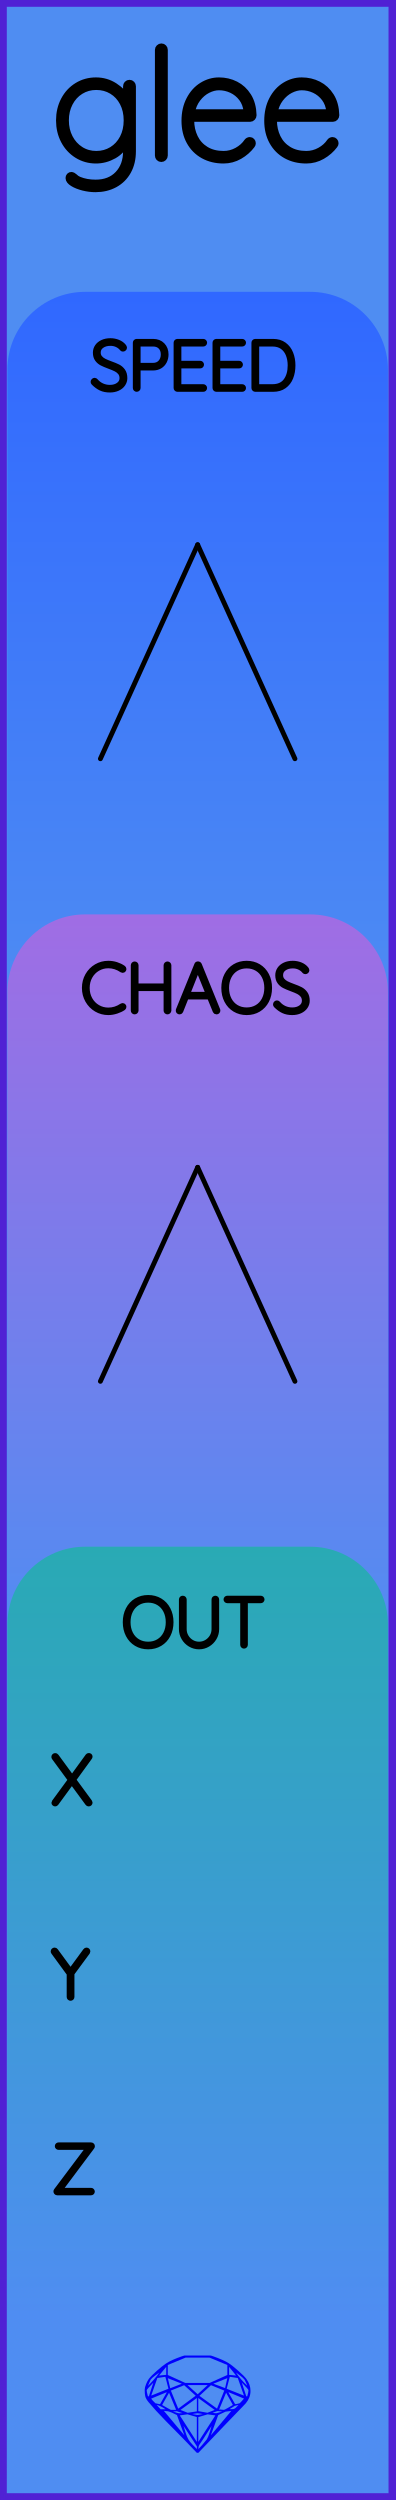
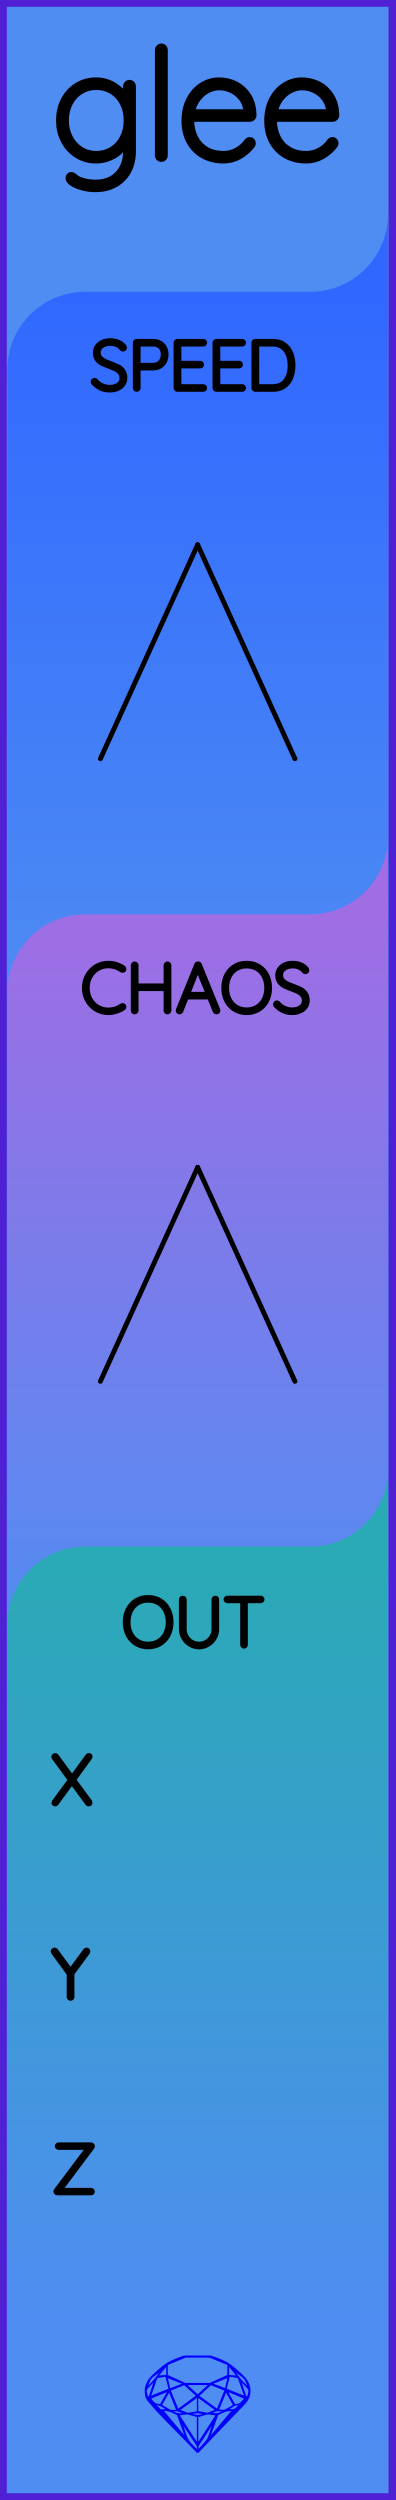
<svg xmlns="http://www.w3.org/2000/svg" width="20.32mm" height="128.50mm" viewBox="0 0 20.32 128.50">
  <g id="PanelLayer">
    <defs>
      <linearGradient id="gradient_blue" x1="0" y1="15" x2="0" y2="53" gradientUnits="userSpaceOnUse">
        <stop style="stop-color:#3068ff;stop-opacity:1;" offset="0" />
        <stop style="stop-color:#4f8df2;stop-opacity:1;" offset="1" />
      </linearGradient>
      <linearGradient id="gradient_purple" x1="0" y1="47" x2="0" y2="85" gradientUnits="userSpaceOnUse">
        <stop style="stop-color:#a06de4;stop-opacity:1;" offset="0" />
        <stop style="stop-color:#4f8df2;stop-opacity:1;" offset="1" />
      </linearGradient>
      <linearGradient id="gradient_tan" x1="0" y1="79.5" x2="0" y2="119.1" gradientUnits="userSpaceOnUse">
        <stop style="stop-color:#29aab4;stop-opacity:1;" offset="0" />
        <stop style="stop-color:#4f8df2;stop-opacity:1;" offset="1" />
      </linearGradient>
    </defs>
    <g id="ControlLayer" style="display:none;">
      <circle id="x_output" cx="10.16" cy="91.5" r="1" />
      <circle id="y_output" cx="10.16" cy="101.5" r="1" />
      <circle id="z_output" cx="10.16" cy="111.5" r="1" />
      <circle id="speed_knob" cx="10.16" cy="28" r="1" />
      <circle id="speed_atten" cx="5.16" cy="39" r="1" />
      <circle id="speed_cv" cx="15.16" cy="39" r="1" />
      <circle id="chaos_knob" cx="10.16" cy="60" r="1" />
      <circle id="chaos_atten" cx="5.16" cy="71" r="1" />
      <circle id="chaos_cv" cx="15.16" cy="71" r="1" />
    </g>
    <rect id="border_rect" width="20.32" height="128.5" x="0" y="0" style="display:inline;fill:#4f8df2;fill-opacity:1;fill-rule:nonzero;stroke:#5021d4;stroke-width:0.7;stroke-linecap:round;stroke-linejoin:round;stroke-dasharray:none;stroke-opacity:1;image-rendering:auto" />
    <path id="sapphire_gemstone" d="m 12.875,122.900 q 0,0.342 -0.243,0.631 -0.044,0.052 -0.204,0.215 -0.187,0.19 -0.785,0.813 l -1.444,1.513 q -0.019,0.003 -0.044,0.003 -0.028,0 -0.041,-0.003 -0.083,-0.083 -0.648,-0.675 -0.469,-0.474 -0.934,-0.948 -0.557,-0.568 -0.898,-0.981 -0.132,-0.16 -0.168,-0.298 -0.028,-0.102 -0.028,-0.342 0,-0.11 0.072,-0.289 0.066,-0.165 0.141,-0.265 0.119,-0.157 0.422,-0.424 0.284,-0.251 0.474,-0.375 0.273,-0.179 0.819,-0.367 0.096,-0.033 0.11,-0.033 h 1.361 q 0.011,0 0.105,0.033 0.568,0.201 0.824,0.367 0.165,0.105 0.474,0.378 0.322,0.284 0.422,0.422 0.215,0.295 0.215,0.626 z m -0.168,-0.273 q -0.033,-0.107 -0.135,-0.309 -0.072,-0.094 -0.209,-0.198 -0.119,-0.085 -0.234,-0.171 0.245,0.364 0.579,0.678 z m -0.573,-0.524 -0.358,-0.446 v 0.411 z m 0.637,0.758 q 0,-0.052 -0.342,-0.394 l 0.229,0.703 h 0.05 q 0.063,-0.218 0.063,-0.309 z m -0.232,0.273 -0.317,-0.904 -0.411,-0.063 -0.16,0.615 z m 0.003,0.154 -0.772,-0.32 h -0.03 l 0.345,0.606 q 0.08,-0.003 0.234,-0.047 0.025,-0.014 0.223,-0.24 z m -0.857,-1.05 -0.719,0.284 0.604,0.226 z m 0,-0.163 v -0.515 l -0.918,-0.38 h -1.224 l -0.918,0.38 v 0.515 l 0.898,0.408 h 1.254 z m 0.573,1.538 q -0.069,0.011 -0.198,0.052 -0.085,0.055 -0.259,0.163 0.019,0 0.063,0.003 0.041,0 0.063,0 0.119,0 0.19,-0.069 0.072,-0.072 0.141,-0.149 z m -0.289,0.003 -0.347,-0.631 -0.364,0.879 q 0.025,-0.017 0.066,-0.017 0.03,0 0.085,0.011 0.058,0.008 0.088,0.008 0.05,0 0.229,-0.107 0.229,-0.138 0.243,-0.143 z m -0.441,-0.741 -0.684,-0.276 -0.593,0.548 0.904,0.656 z m -0.854,-0.284 h -1.036 l 0.524,0.474 z m 0.75,1.367 q -0.229,-0.03 -0.229,-0.03 -0.036,0 -0.273,0.094 l 0.19,0.019 q 0.011,0 0.311,-0.083 z m -0.389,-0.088 -0.843,-0.612 v 0.675 l 0.471,0.083 z m 0.854,0.05 q -0.099,0.006 -0.295,0.039 -0.011,0.003 -0.378,0.176 -0.13,0.347 -0.38,1.042 z m -2.544,-1.397 -0.719,-0.284 0.124,0.518 z m -0.802,-0.455 v -0.411 l -0.367,0.446 z m 1.516,1.072 -0.593,-0.54 -0.684,0.276 0.38,0.929 z m 0.369,0.943 q -0.033,-0.003 -0.135,-0.025 -0.085,-0.017 -0.138,-0.017 -0.052,0 -0.138,0.017 -0.102,0.022 -0.135,0.025 0.265,0.047 0.273,0.047 0.008,0 0.273,-0.047 z m -0.309,-0.138 v -0.686 l -0.843,0.612 0.372,0.146 z m 0.951,0.207 -0.397,-0.055 -0.48,0.141 v 1.276 z m -2.888,-2.202 q -0.119,0.085 -0.234,0.174 -0.146,0.107 -0.209,0.196 -0.044,0.105 -0.135,0.314 0.369,-0.364 0.579,-0.684 z m 0.477,0.832 -0.16,-0.615 -0.411,0.063 -0.317,0.904 z m 0.394,1.083 -0.364,-0.879 -0.356,0.631 q 0.435,0.251 0.452,0.251 0.091,0 0.267,-0.003 z m 1.822,0.83 q -0.132,0.212 -0.405,0.634 -0.077,0.107 -0.22,0.328 -0.058,0.105 -0.055,0.226 0.16,-0.152 0.433,-0.496 0.077,-0.13 0.141,-0.339 0.055,-0.176 0.107,-0.353 z m -1.494,-0.661 -0.27,-0.088 -0.008,-0.011 q -0.025,0 -0.107,0.011 -0.066,0.006 -0.107,0.006 0.273,0.091 0.311,0.091 0.025,0 0.182,-0.008 z m -0.81,-1.064 h -0.03 l -0.772,0.32 q 0.066,0.097 0.223,0.24 0.077,0.014 0.234,0.047 z m -0.689,-0.502 q -0.342,0.347 -0.342,0.394 0,0.08 0.063,0.309 h 0.05 z m 2.235,3.045 v -1.276 l -0.48,-0.141 -0.397,0.055 z m -1.607,-1.676 q -0.256,-0.182 -0.458,-0.223 0.066,0.077 0.204,0.223 z m 1.61,2.045 v -0.138 l -0.684,-1.05 q 0.052,0.176 0.107,0.353 0.063,0.209 0.141,0.339 0.069,0.119 0.204,0.259 0.116,0.119 0.232,0.237 z m -0.645,-0.706 q -0.116,-0.328 -0.38,-1.042 -0.135,-0.066 -0.273,-0.13 -0.16,-0.072 -0.289,-0.072 -0.052,0 -0.11,-0.014 z" style="stroke-width:0;fill:#0000ff;stroke:#2e2114;stroke-linecap:square;stroke-opacity:1" />
    <path id="model_name" d="M6.811 4.434V7.771Q6.811 8.361 6.57 8.795Q6.33 9.23 5.895 9.467Q5.461 9.703 4.902 9.703Q4.591 9.703 4.273 9.622Q3.955 9.54 3.749 9.412Q3.544 9.284 3.544 9.152Q3.544 9.09 3.579 9.052Q3.614 9.013 3.676 9.013Q3.722 9.013 3.815 9.09Q3.924 9.199 4.056 9.253Q4.436 9.409 4.917 9.409Q5.647 9.409 6.074 8.958Q6.501 8.508 6.501 7.771V7.235Q6.291 7.732 5.853 7.981Q5.414 8.229 4.933 8.229Q4.405 8.229 3.974 7.961Q3.544 7.693 3.299 7.228Q3.055 6.762 3.055 6.188Q3.055 5.613 3.299 5.148Q3.544 4.682 3.974 4.418Q4.405 4.154 4.933 4.154Q5.453 4.154 5.884 4.43Q6.314 4.705 6.501 5.093V4.434Q6.501 4.372 6.543 4.325Q6.586 4.278 6.656 4.278Q6.726 4.278 6.768 4.325Q6.811 4.372 6.811 4.434ZM6.532 6.188Q6.532 5.675 6.326 5.28Q6.12 4.884 5.759 4.667Q5.399 4.449 4.948 4.449Q4.498 4.449 4.137 4.674Q3.776 4.899 3.571 5.295Q3.365 5.691 3.365 6.188Q3.365 6.684 3.571 7.08Q3.776 7.476 4.137 7.705Q4.498 7.934 4.948 7.934Q5.399 7.934 5.759 7.713Q6.12 7.492 6.326 7.096Q6.532 6.7 6.532 6.188ZM8.293 8.151Q8.224 8.151 8.181 8.105Q8.138 8.058 8.138 7.996V2.563Q8.138 2.501 8.185 2.455Q8.231 2.408 8.293 2.408Q8.363 2.408 8.406 2.455Q8.449 2.501 8.449 2.563V7.996Q8.449 8.058 8.402 8.105Q8.356 8.151 8.293 8.151ZM12.973 7.36Q12.973 7.414 12.942 7.453Q12.686 7.794 12.306 8.012Q11.926 8.229 11.491 8.229Q10.909 8.229 10.459 7.981Q10.009 7.732 9.756 7.274Q9.504 6.816 9.504 6.211Q9.504 5.59 9.749 5.121Q9.993 4.651 10.397 4.403Q10.8 4.154 11.258 4.154Q11.716 4.154 12.108 4.352Q12.5 4.55 12.748 4.946Q12.997 5.342 13.012 5.924Q13.012 5.986 12.966 6.036Q12.919 6.087 12.857 6.087H9.807V6.188Q9.807 6.669 10.001 7.069Q10.195 7.468 10.575 7.701Q10.956 7.934 11.491 7.934Q11.864 7.934 12.193 7.752Q12.523 7.569 12.71 7.29Q12.764 7.22 12.841 7.22Q12.896 7.22 12.935 7.263Q12.973 7.305 12.973 7.36ZM9.838 5.792H12.694V5.722Q12.655 5.326 12.442 5.043Q12.228 4.76 11.914 4.612Q11.6 4.465 11.258 4.465Q10.971 4.465 10.672 4.616Q10.373 4.767 10.145 5.066Q9.916 5.365 9.838 5.792ZM17.227 7.36Q17.227 7.414 17.195 7.453Q16.939 7.794 16.559 8.012Q16.179 8.229 15.744 8.229Q15.162 8.229 14.712 7.981Q14.262 7.732 14.009 7.274Q13.757 6.816 13.757 6.211Q13.757 5.59 14.002 5.121Q14.246 4.651 14.65 4.403Q15.053 4.154 15.511 4.154Q15.969 4.154 16.361 4.352Q16.753 4.55 17.001 4.946Q17.25 5.342 17.265 5.924Q17.265 5.986 17.219 6.036Q17.172 6.087 17.11 6.087H14.06V6.188Q14.06 6.669 14.254 7.069Q14.448 7.468 14.828 7.701Q15.209 7.934 15.744 7.934Q16.117 7.934 16.447 7.752Q16.776 7.569 16.963 7.29Q17.017 7.22 17.095 7.22Q17.149 7.22 17.188 7.263Q17.227 7.305 17.227 7.36ZM14.091 5.792H16.947V5.722Q16.908 5.326 16.695 5.043Q16.481 4.76 16.167 4.612Q15.853 4.465 15.511 4.465Q15.224 4.465 14.925 4.616Q14.627 4.767 14.398 5.066Q14.169 5.365 14.091 5.792Z" style="display:inline;stroke:#000000;stroke-width:0.35;stroke-linecap:round;stroke-linejoin:bevel" />
-     <path id="speed_art" d="M 0.38,53.00 L 0.38,19.00 A 4 4 0 0 1 4.38 15 L 15.94,15.00 A 4 4 0 0 1 19.94 19 L 19.94,15.00 L 19.94,53.00 z" style="fill:url(#gradient_blue);fill-opacity:1;stroke-width:0;" />
-     <path id="chaos_art" d="M 0.38,85.00 L 0.38,51.00 A 4 4 0 0 1 4.38 47 L 15.94,47.00 A 4 4 0 0 1 19.94 51 L 19.94,47.00 L 19.94,85.00 z" style="fill:url(#gradient_purple);fill-opacity:1;stroke-width:0;" />
-     <path id="out_art" d="M 0.38,119.10 L 0.38,83.50 A 4 4 0 0 1 4.38 79.5 L 15.94,79.50 A 4 4 0 0 1 19.94 83.5 L 19.94,79.50 L 19.94,119.10 z" style="fill:url(#gradient_tan);fill-opacity:1;stroke-width:0;" />
+     <path id="speed_art" d="M 0.38,53.00 L 0.38,19.00 A 4 4 0 0 1 4.38 15 L 15.94,15.00 A 4 4 0 0 0 19.94 11 L 19.94,15.00 L 19.94,53.00 z" style="fill:url(#gradient_blue);fill-opacity:1;stroke-width:0;" />
+     <path id="chaos_art" d="M 0.38,85.00 L 0.38,51.00 A 4 4 0 0 1 4.38 47 L 15.94,47.00 A 4 4 0 0 0 19.94 43 L 19.94,47.00 L 19.94,85.00 z" style="fill:url(#gradient_purple);fill-opacity:1;stroke-width:0;" />
+     <path id="out_art" d="M 0.38,119.10 L 0.38,83.50 A 4 4 0 0 1 4.38 79.5 L 15.94,79.50 A 4 4 0 0 0 19.94 75.5 L 19.94,79.50 L 19.94,119.10 z" style="fill:url(#gradient_tan);fill-opacity:1;stroke-width:0;" />
    <path d="M4.805 19.679Q4.783 19.658 4.783 19.626Q4.783 19.598 4.808 19.572Q4.833 19.545 4.861 19.545Q4.893 19.545 4.921 19.577Q5.059 19.739 5.247 19.824Q5.436 19.908 5.644 19.908Q5.916 19.908 6.092 19.778Q6.269 19.647 6.269 19.432Q6.265 19.263 6.177 19.153Q6.089 19.044 5.96 18.979Q5.831 18.913 5.609 18.832Q5.366 18.741 5.23 18.67Q5.094 18.6 4.997 18.469Q4.9 18.338 4.9 18.127Q4.9 17.954 4.995 17.813Q5.09 17.672 5.267 17.591Q5.443 17.509 5.676 17.509Q5.884 17.509 6.071 17.585Q6.258 17.661 6.367 17.799Q6.403 17.848 6.403 17.873Q6.403 17.901 6.376 17.924Q6.35 17.947 6.318 17.947Q6.29 17.947 6.272 17.926Q6.173 17.799 6.018 17.725Q5.863 17.651 5.676 17.651Q5.408 17.651 5.23 17.778Q5.052 17.905 5.052 18.123Q5.052 18.275 5.138 18.381Q5.224 18.487 5.355 18.552Q5.486 18.617 5.68 18.688Q5.926 18.776 6.071 18.85Q6.216 18.924 6.318 19.065Q6.42 19.206 6.42 19.439Q6.42 19.602 6.325 19.743Q6.23 19.884 6.052 19.967Q5.874 20.049 5.644 20.049Q5.383 20.049 5.189 19.959Q4.995 19.87 4.805 19.679ZM8.537 18.219Q8.537 18.416 8.454 18.577Q8.371 18.737 8.22 18.827Q8.068 18.917 7.87 18.917H7.101V19.944Q7.101 19.972 7.078 19.993Q7.055 20.014 7.027 20.014Q6.995 20.014 6.974 19.993Q6.953 19.972 6.953 19.944V17.615Q6.953 17.587 6.974 17.566Q6.995 17.545 7.024 17.545H7.87Q8.17 17.545 8.354 17.732Q8.537 17.919 8.537 18.219ZM8.389 18.219Q8.389 17.975 8.25 17.831Q8.11 17.686 7.87 17.686H7.101V18.776H7.87Q8.107 18.776 8.248 18.619Q8.389 18.462 8.389 18.219ZM10.52 19.944Q10.52 19.975 10.498 19.995Q10.477 20.014 10.449 20.014H9.119Q9.091 20.014 9.07 19.993Q9.049 19.972 9.049 19.944V17.615Q9.049 17.587 9.07 17.566Q9.091 17.545 9.119 17.545H10.449Q10.477 17.545 10.498 17.566Q10.52 17.587 10.52 17.615Q10.52 17.647 10.498 17.666Q10.477 17.686 10.449 17.686H9.197V18.67H10.29Q10.319 18.67 10.34 18.691Q10.361 18.712 10.361 18.741Q10.361 18.772 10.34 18.792Q10.319 18.811 10.29 18.811H9.197V19.873H10.449Q10.477 19.873 10.498 19.894Q10.52 19.915 10.52 19.944ZM12.52 19.944Q12.52 19.975 12.499 19.995Q12.478 20.014 12.449 20.014H11.119Q11.091 20.014 11.07 19.993Q11.049 19.972 11.049 19.944V17.615Q11.049 17.587 11.07 17.566Q11.091 17.545 11.119 17.545H12.449Q12.478 17.545 12.499 17.566Q12.52 17.587 12.52 17.615Q12.52 17.647 12.499 17.666Q12.478 17.686 12.449 17.686H11.197V18.67H12.291Q12.319 18.67 12.34 18.691Q12.361 18.712 12.361 18.741Q12.361 18.772 12.34 18.792Q12.319 18.811 12.291 18.811H11.197V19.873H12.449Q12.478 19.873 12.499 19.894Q12.52 19.915 12.52 19.944ZM15.06 18.779Q15.06 19.129 14.949 19.407Q14.838 19.686 14.608 19.85Q14.379 20.014 14.037 20.014H13.12Q13.091 20.014 13.07 19.993Q13.049 19.972 13.049 19.944V17.615Q13.049 17.587 13.07 17.566Q13.091 17.545 13.12 17.545H14.037Q14.376 17.545 14.607 17.714Q14.838 17.883 14.949 18.164Q15.06 18.444 15.06 18.779ZM14.912 18.779Q14.912 18.48 14.815 18.231Q14.718 17.982 14.515 17.834Q14.312 17.686 14.002 17.686H13.197V19.873H14.002Q14.46 19.873 14.686 19.572Q14.912 19.27 14.912 18.779Z" style="stroke:#000000;stroke-width:0.25;stroke-linecap:round;stroke-linejoin:bevel" />
    <path d="M6.372 49.806Q6.372 49.834 6.358 49.852Q6.337 49.88 6.305 49.88Q6.291 49.88 6.263 49.866Q5.934 49.644 5.568 49.644Q5.271 49.644 5.023 49.79Q4.774 49.936 4.629 50.196Q4.485 50.455 4.485 50.779Q4.485 51.104 4.629 51.363Q4.774 51.623 5.023 51.769Q5.271 51.915 5.568 51.915Q5.938 51.915 6.259 51.697Q6.277 51.683 6.301 51.683Q6.337 51.683 6.358 51.711Q6.372 51.728 6.372 51.753Q6.372 51.788 6.344 51.81Q6.206 51.908 5.989 51.979Q5.772 52.05 5.568 52.05Q5.232 52.05 4.95 51.884Q4.668 51.718 4.502 51.427Q4.336 51.136 4.336 50.779Q4.336 50.423 4.502 50.132Q4.668 49.841 4.95 49.675Q5.232 49.51 5.568 49.51Q5.779 49.51 5.979 49.573Q6.178 49.636 6.34 49.749Q6.372 49.774 6.372 49.806ZM8.683 49.619V51.94Q8.679 51.972 8.658 51.993Q8.637 52.014 8.609 52.014Q8.573 52.014 8.554 51.993Q8.534 51.972 8.534 51.94V50.815H6.996V51.94Q6.993 51.972 6.972 51.993Q6.95 52.014 6.922 52.014Q6.887 52.014 6.868 51.993Q6.848 51.972 6.848 51.94V49.619Q6.848 49.587 6.869 49.566Q6.891 49.545 6.922 49.545Q6.954 49.545 6.975 49.566Q6.996 49.587 6.996 49.619V50.674H8.534V49.619Q8.534 49.587 8.556 49.566Q8.577 49.545 8.609 49.545Q8.64 49.545 8.661 49.566Q8.683 49.587 8.683 49.619ZM11.201 51.947Q11.201 51.979 11.18 51.997Q11.159 52.014 11.127 52.014Q11.103 52.014 11.083 52.002Q11.064 51.989 11.057 51.968L10.761 51.242L10.764 51.249H9.582L9.296 51.968Q9.279 52.014 9.233 52.014Q9.201 52.014 9.182 51.997Q9.162 51.979 9.159 51.954Q9.155 51.94 9.162 51.919L10.111 49.584Q10.122 49.555 10.138 49.547Q10.154 49.538 10.178 49.538Q10.231 49.538 10.249 49.584L11.198 51.919Q11.201 51.929 11.201 51.947ZM9.639 51.108H10.708L10.168 49.778ZM12.68 52.05Q12.337 52.05 12.069 51.889Q11.801 51.728 11.651 51.439Q11.501 51.15 11.501 50.779Q11.501 50.409 11.651 50.12Q11.801 49.831 12.069 49.67Q12.337 49.51 12.68 49.51Q13.022 49.51 13.29 49.67Q13.558 49.831 13.708 50.12Q13.858 50.409 13.858 50.779Q13.858 51.15 13.708 51.439Q13.558 51.728 13.29 51.889Q13.022 52.05 12.68 52.05ZM12.68 49.651Q12.38 49.651 12.145 49.792Q11.911 49.933 11.78 50.19Q11.649 50.448 11.649 50.779Q11.649 51.111 11.78 51.369Q11.911 51.626 12.145 51.767Q12.38 51.908 12.68 51.908Q12.979 51.908 13.214 51.767Q13.449 51.626 13.579 51.369Q13.71 51.111 13.71 50.779Q13.71 50.448 13.579 50.19Q13.449 49.933 13.214 49.792Q12.979 49.651 12.68 49.651ZM14.179 51.679Q14.158 51.658 14.158 51.626Q14.158 51.598 14.182 51.572Q14.207 51.545 14.235 51.545Q14.267 51.545 14.295 51.577Q14.433 51.739 14.622 51.824Q14.81 51.908 15.018 51.908Q15.29 51.908 15.466 51.778Q15.643 51.647 15.643 51.432Q15.639 51.263 15.551 51.153Q15.463 51.044 15.334 50.979Q15.206 50.913 14.983 50.832Q14.74 50.741 14.604 50.67Q14.468 50.6 14.371 50.469Q14.274 50.339 14.274 50.127Q14.274 49.954 14.369 49.813Q14.465 49.672 14.641 49.591Q14.817 49.51 15.05 49.51Q15.258 49.51 15.445 49.585Q15.632 49.661 15.742 49.799Q15.777 49.848 15.777 49.873Q15.777 49.901 15.751 49.924Q15.724 49.947 15.692 49.947Q15.664 49.947 15.646 49.926Q15.548 49.799 15.392 49.725Q15.237 49.651 15.05 49.651Q14.782 49.651 14.604 49.778Q14.426 49.905 14.426 50.123Q14.426 50.275 14.512 50.381Q14.599 50.487 14.729 50.552Q14.86 50.617 15.054 50.688Q15.301 50.776 15.445 50.85Q15.59 50.924 15.692 51.065Q15.795 51.206 15.795 51.439Q15.795 51.602 15.699 51.743Q15.604 51.884 15.426 51.967Q15.248 52.05 15.018 52.05Q14.757 52.05 14.563 51.959Q14.369 51.87 14.179 51.679Z" style="stroke:#000000;stroke-width:0.25;stroke-linecap:round;stroke-linejoin:bevel" />
    <g id="connector_lines" style="fill:none;stroke:#000000;stroke-width:0.25;stroke-linecap:round;stroke-linejoin:bevel;stroke-dasharray:none">
      <line x1="10.16" y1="28.00" x2="5.16" y2="39.00" />
      <line x1="10.16" y1="28.00" x2="15.16" y2="39.00" />
      <line x1="10.16" y1="60.00" x2="5.16" y2="71.00" />
      <line x1="10.16" y1="60.00" x2="15.16" y2="71.00" />
    </g>
    <path id="out_label" d="M7.615 84.65Q7.272 84.65 7.004 84.489Q6.736 84.329 6.586 84.039Q6.436 83.75 6.436 83.379Q6.436 83.009 6.586 82.72Q6.736 82.43 7.004 82.27Q7.272 82.109 7.615 82.109Q7.957 82.109 8.225 82.27Q8.493 82.43 8.643 82.72Q8.793 83.009 8.793 83.379Q8.793 83.75 8.643 84.039Q8.493 84.329 8.225 84.489Q7.957 84.65 7.615 84.65ZM7.615 82.251Q7.315 82.251 7.08 82.392Q6.846 82.533 6.715 82.79Q6.585 83.048 6.585 83.379Q6.585 83.711 6.715 83.969Q6.846 84.226 7.08 84.367Q7.315 84.508 7.615 84.508Q7.915 84.508 8.149 84.367Q8.384 84.226 8.514 83.969Q8.645 83.711 8.645 83.379Q8.645 83.048 8.514 82.79Q8.384 82.533 8.149 82.392Q7.915 82.251 7.615 82.251ZM11.139 82.215V83.739Q11.139 83.986 11.015 84.194Q10.892 84.403 10.684 84.526Q10.476 84.65 10.232 84.65Q9.985 84.65 9.777 84.526Q9.569 84.403 9.446 84.194Q9.322 83.986 9.322 83.739V82.215Q9.322 82.184 9.343 82.164Q9.364 82.145 9.396 82.145Q9.428 82.145 9.449 82.166Q9.47 82.187 9.47 82.215V83.739Q9.47 83.948 9.573 84.124Q9.675 84.3 9.85 84.404Q10.024 84.508 10.232 84.508Q10.44 84.508 10.615 84.404Q10.79 84.3 10.894 84.124Q10.998 83.948 10.998 83.739V82.215Q10.998 82.187 11.017 82.166Q11.037 82.145 11.068 82.145Q11.1 82.145 11.12 82.166Q11.139 82.187 11.139 82.215ZM13.471 82.212Q13.471 82.243 13.451 82.261Q13.432 82.279 13.4 82.279H12.614V84.544Q12.614 84.572 12.592 84.593Q12.571 84.614 12.543 84.614Q12.511 84.614 12.492 84.593Q12.472 84.572 12.472 84.544V82.279H11.686Q11.658 82.279 11.636 82.259Q11.615 82.24 11.615 82.212Q11.615 82.184 11.636 82.164Q11.658 82.145 11.686 82.145H13.4Q13.428 82.145 13.45 82.164Q13.471 82.184 13.471 82.212Z" style="stroke:#000000;stroke-width:0.25;stroke-linecap:round;stroke-linejoin:bevel" />
    <path id="port_label_x" d="M4.614 92.612Q4.632 92.637 4.632 92.654Q4.632 92.686 4.611 92.705Q4.59 92.725 4.558 92.725Q4.519 92.725 4.502 92.697L3.694 91.596L2.889 92.697Q2.872 92.725 2.836 92.725Q2.805 92.725 2.787 92.705Q2.769 92.686 2.769 92.665Q2.769 92.647 2.787 92.619L3.616 91.487L2.78 90.347Q2.766 90.329 2.766 90.305Q2.766 90.273 2.787 90.254Q2.808 90.234 2.836 90.234Q2.879 90.234 2.896 90.262L3.704 91.367L4.509 90.259Q4.53 90.231 4.561 90.231Q4.593 90.231 4.613 90.246Q4.632 90.262 4.632 90.287Q4.632 90.312 4.614 90.337L3.785 91.48Z" style="stroke:#000000;stroke-width:0.25;stroke-linecap:round;stroke-linejoin:bevel" />
    <path id="port_label_y" d="M4.505 100.344 3.701 101.437V102.644Q3.701 102.672 3.68 102.693Q3.658 102.714 3.627 102.714Q3.595 102.714 3.574 102.693Q3.553 102.672 3.553 102.644V101.451L2.745 100.344Q2.731 100.326 2.731 100.298Q2.731 100.273 2.753 100.252Q2.776 100.231 2.805 100.231Q2.843 100.231 2.865 100.262L3.627 101.303L4.389 100.262Q4.41 100.231 4.449 100.231Q4.48 100.231 4.5 100.254Q4.519 100.277 4.519 100.298Q4.519 100.315 4.505 100.344Z" style="stroke:#000000;stroke-width:0.25;stroke-linecap:round;stroke-linejoin:bevel" />
    <path id="port_label_z" d="M4.748 112.647Q4.748 112.675 4.727 112.695Q4.706 112.714 4.678 112.714H2.942Q2.91 112.714 2.891 112.691Q2.872 112.668 2.872 112.64Q2.872 112.615 2.886 112.598L4.551 110.379H3.013Q2.985 110.379 2.963 110.359Q2.942 110.34 2.942 110.312Q2.942 110.284 2.963 110.264Q2.985 110.245 3.013 110.245H4.671Q4.713 110.245 4.733 110.266Q4.752 110.287 4.752 110.315Q4.752 110.34 4.738 110.358L3.076 112.58H4.678Q4.706 112.58 4.727 112.601Q4.748 112.622 4.748 112.647Z" style="stroke:#000000;stroke-width:0.25;stroke-linecap:round;stroke-linejoin:bevel" />
  </g>
</svg>
